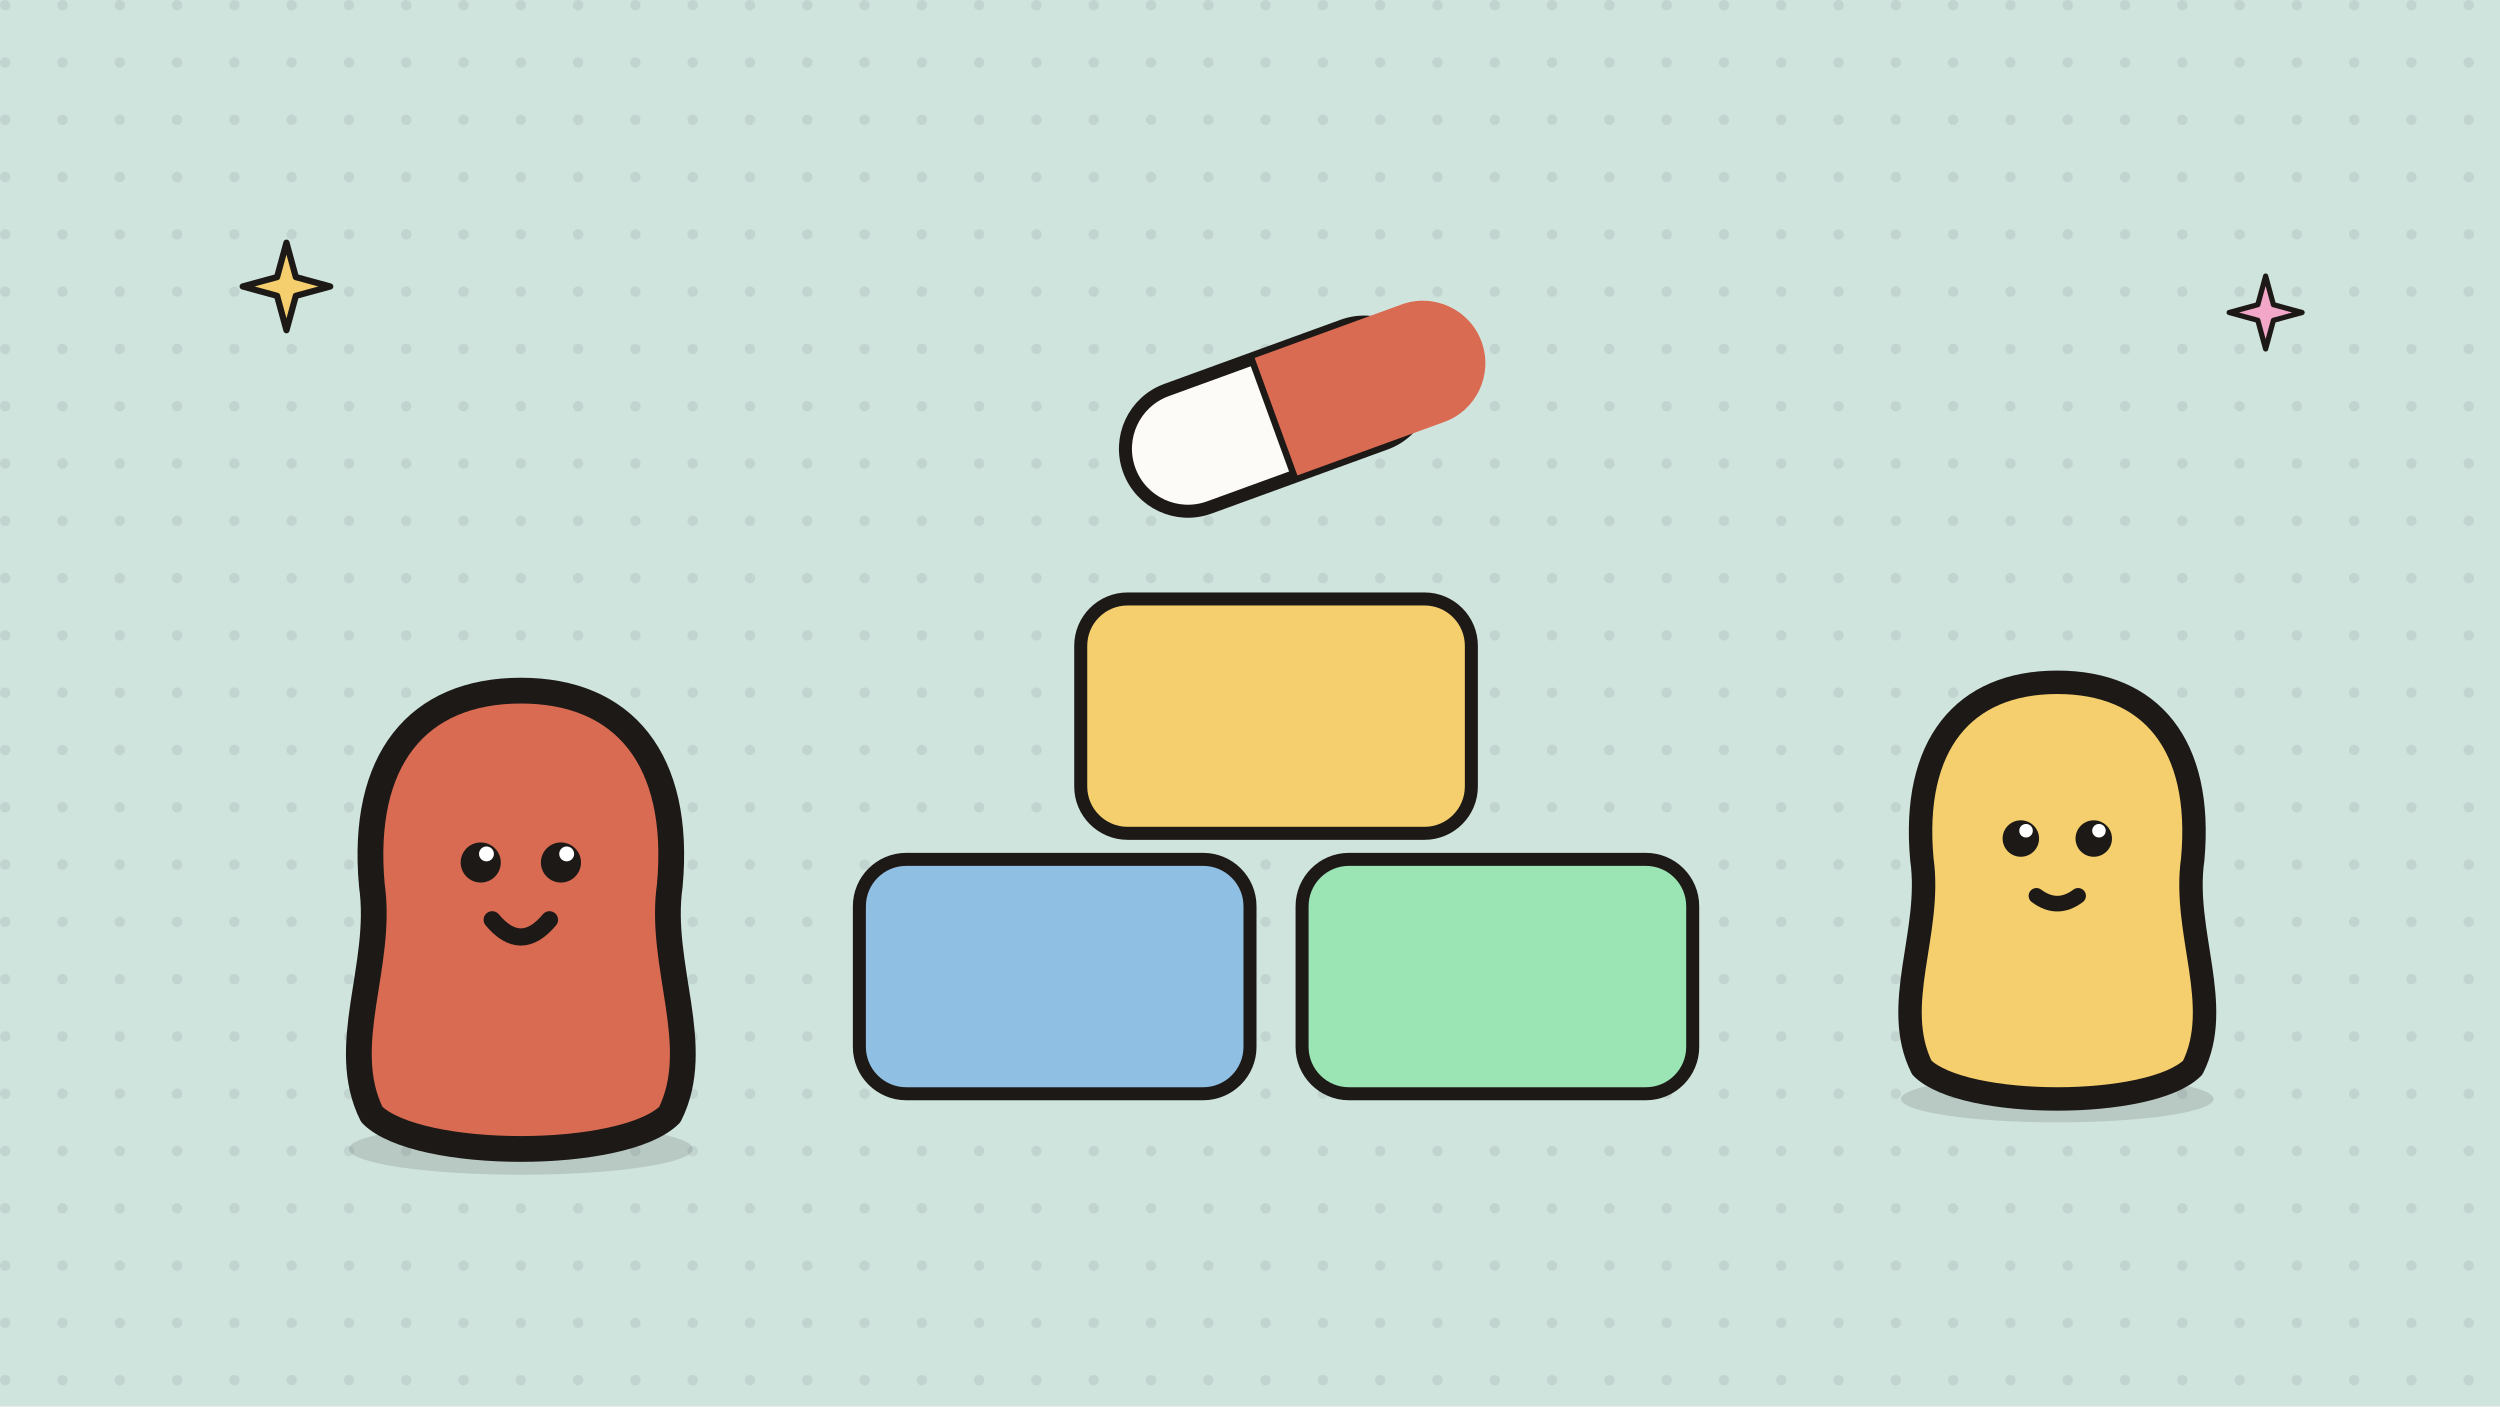
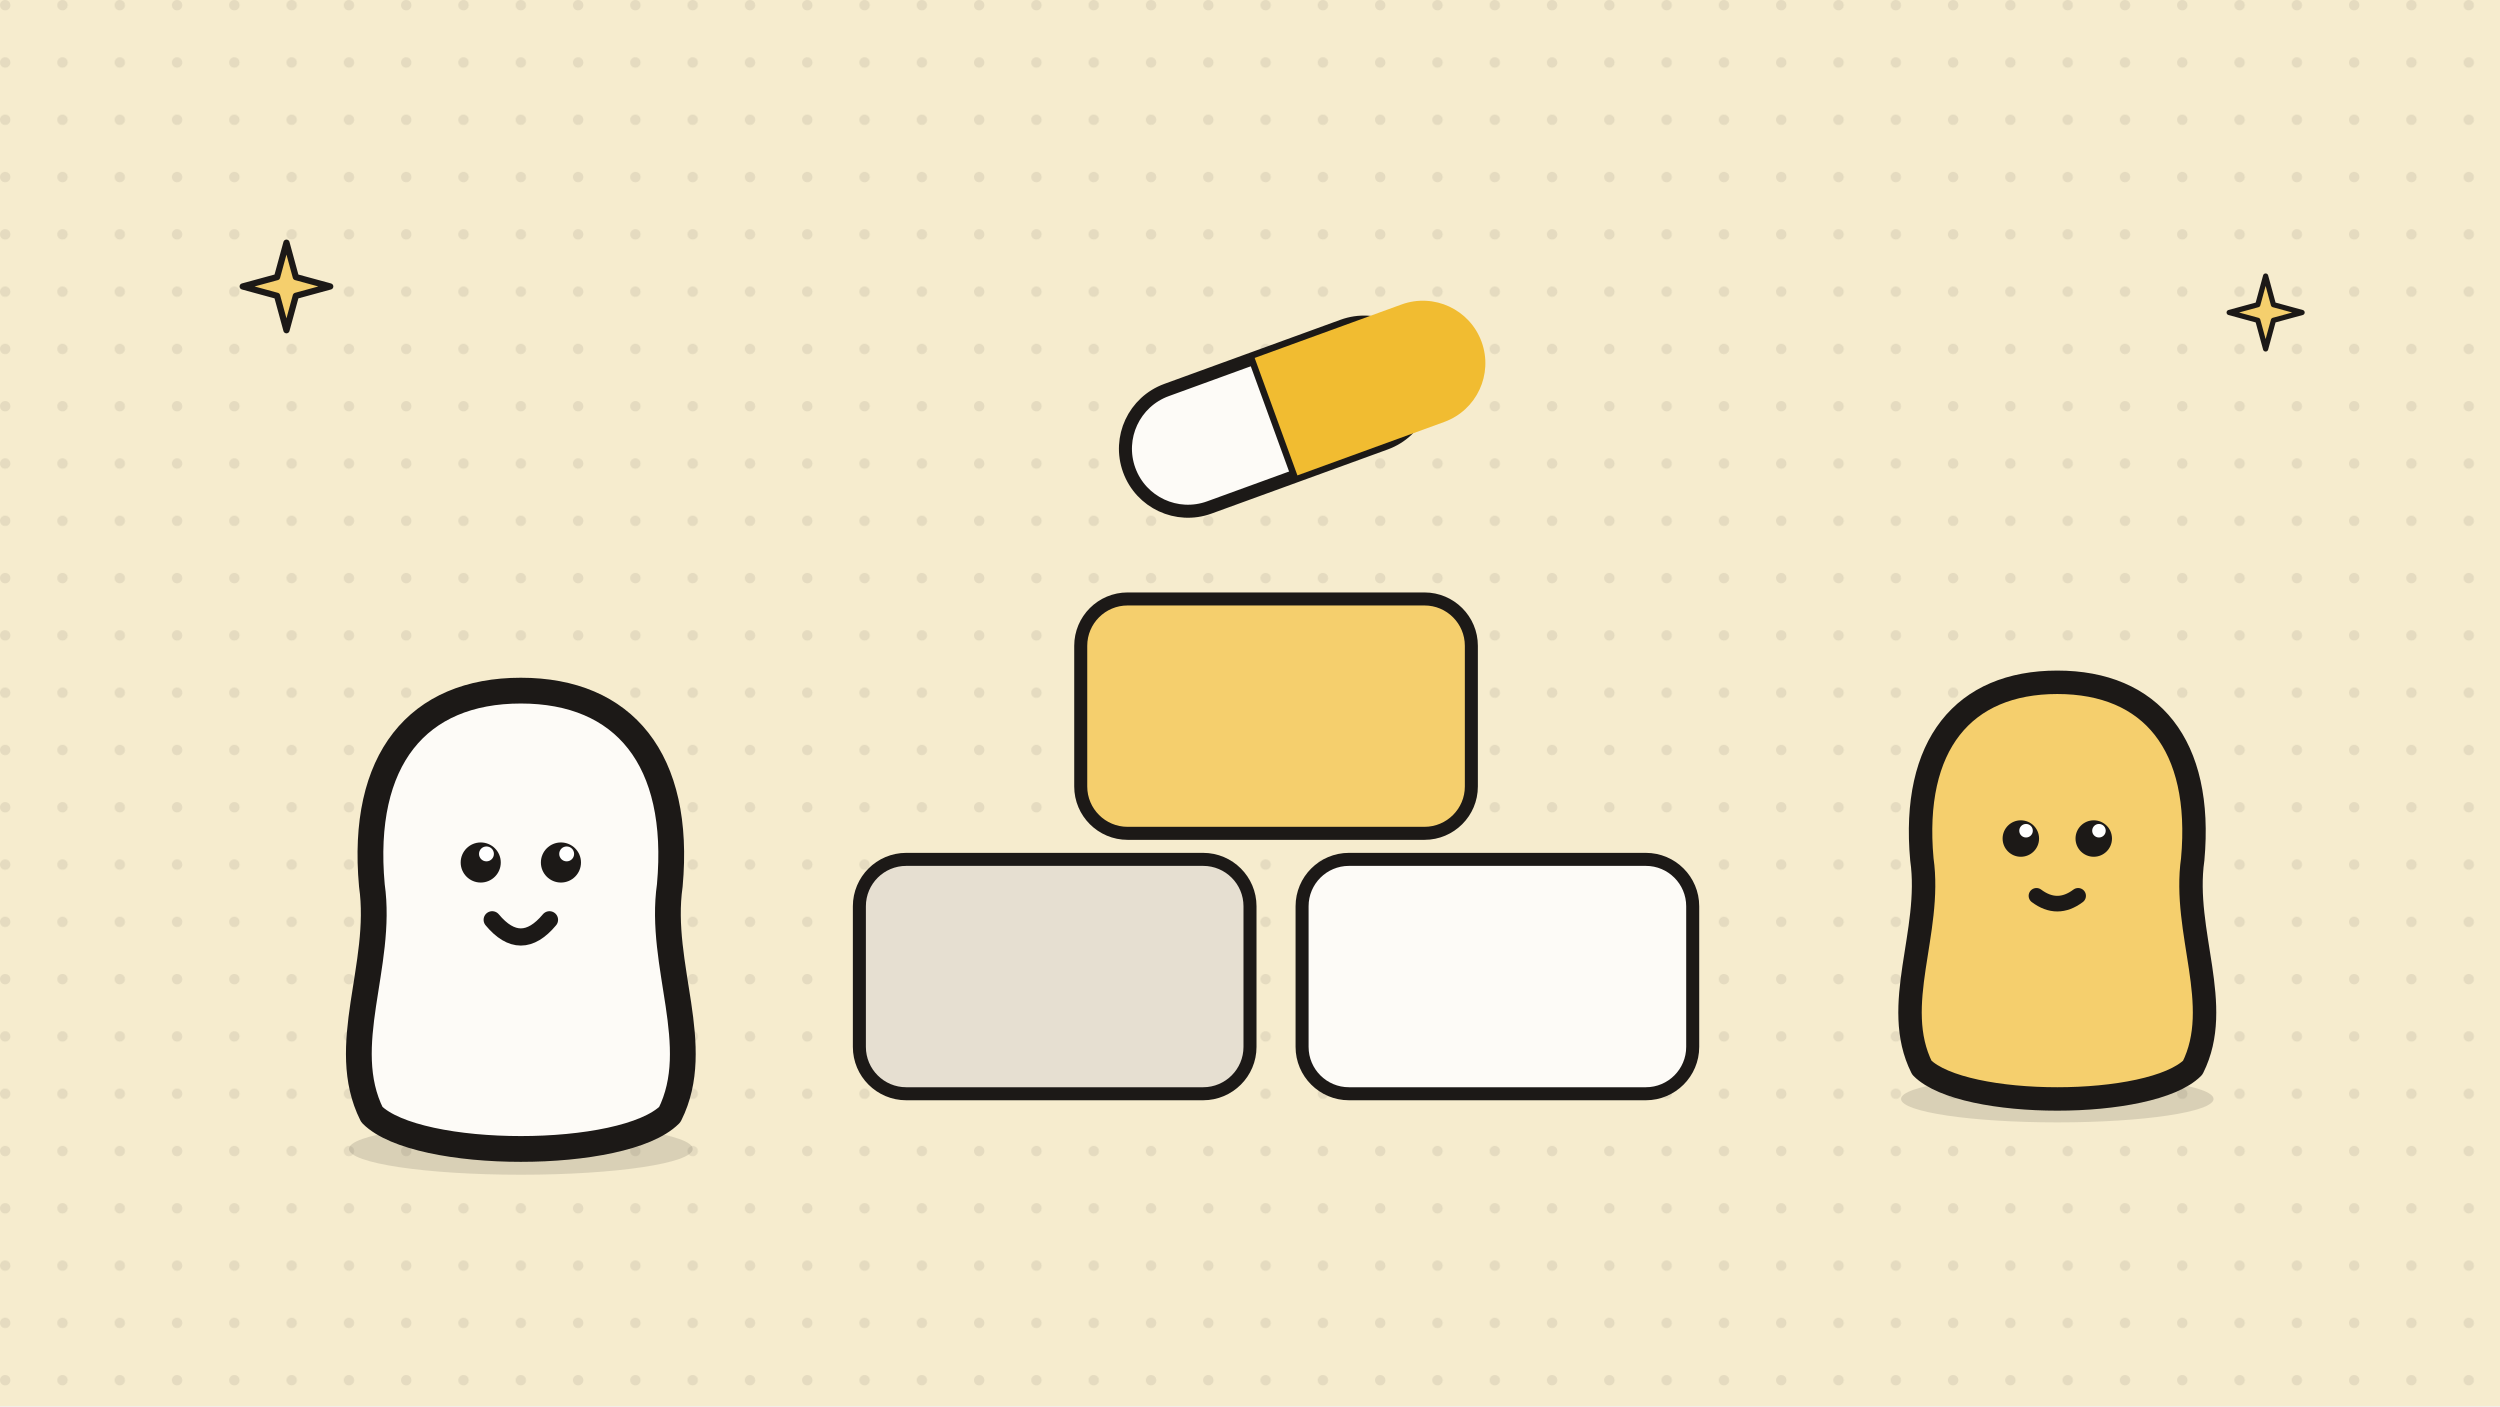
<svg xmlns="http://www.w3.org/2000/svg" viewBox="0 0 960 540" role="img" aria-label="A stack of building blocks with a single pill on top, and two characters beside it">
  <defs>
    <pattern id="dots" width="22" height="22" patternUnits="userSpaceOnUse">
      <circle cx="2" cy="2" r="2" fill="#1c1917" opacity=".08" />
    </pattern>
  </defs>
-   <rect width="960" height="540" fill="#d0e4de" />
+   <rect width="960" height="540" fill="#f6ecce" />
  <rect width="960" height="540" fill="url(#dots)" />
-   <rect x="330" y="330" width="150" height="90" rx="18" fill="#8fbfe3" stroke="#1c1917" stroke-width="5" />
-   <rect x="500" y="330" width="150" height="90" rx="18" fill="#9be5b5" stroke="#1c1917" stroke-width="5" />
+   <rect x="330" y="330" width="150" height="90" rx="18" fill="#e6dfd1" stroke="#1c1917" stroke-width="5" />
+   <rect x="500" y="330" width="150" height="90" rx="18" fill="#fdfbf7" stroke="#1c1917" stroke-width="5" />
  <rect x="415" y="230" width="150" height="90" rx="18" fill="#f5cf6d" stroke="#1c1917" stroke-width="5" />
  <g transform="translate(490 160) rotate(-20)">
    <rect x="-60" y="-24" width="120" height="48" rx="24" fill="#fdfbf7" stroke="#1c1917" stroke-width="5" />
    <path d="M0 -24 V24" stroke="#1c1917" stroke-width="5" />
-     <path d="M0 -24 H60 A24 24 0 0 1 60 24 H0 Z" fill="#d96b52" />
+     <path d="M0 -24 H60 A24 24 0 0 1 60 24 H0 Z" fill="#f1bc31" />
  </g>
  <g transform="translate(90 230.0) scale(2.2)">
    <ellipse cx="50" cy="96" rx="30" ry="4.5" fill="#000" opacity=".12" />
-     <path d="M50 16 C68 16, 78 28, 76 50 C74 64, 82 78, 76 90 C68 98, 32 98, 24 90 C18 78, 26 64, 24 50 C22 28, 32 16, 50 16 Z" fill="#d96b52" stroke="#1c1917" stroke-width="4.5" stroke-linejoin="round" />
+     <path d="M50 16 C68 16, 78 28, 76 50 C74 64, 82 78, 76 90 C68 98, 32 98, 24 90 C18 78, 26 64, 24 50 C22 28, 32 16, 50 16 Z" fill="#fdfbf7" stroke="#1c1917" stroke-width="4.5" stroke-linejoin="round" />
    <circle cx="43" cy="46" r="3.5" fill="#1c1917" />
    <circle cx="57" cy="46" r="3.5" fill="#1c1917" />
    <circle cx="44" cy="44.5" r="1.3" fill="#fff" />
    <circle cx="58" cy="44.5" r="1.3" fill="#fff" />
    <path d="M45 56 Q50 62 55 56" fill="none" stroke="#1c1917" stroke-linecap="round" stroke-width="3" />
  </g>
  <g transform="translate(690.0 230.0) scale(2.0)">
    <ellipse cx="50" cy="96" rx="30" ry="4.5" fill="#000" opacity=".12" />
    <path d="M50 16 C68 16, 78 28, 76 50 C74 64, 82 78, 76 90 C68 98, 32 98, 24 90 C18 78, 26 64, 24 50 C22 28, 32 16, 50 16 Z" fill="#f5cf6d" stroke="#1c1917" stroke-width="4.5" stroke-linejoin="round" />
    <circle cx="43" cy="46" r="3.5" fill="#1c1917" />
    <circle cx="57" cy="46" r="3.5" fill="#1c1917" />
    <circle cx="44" cy="44.5" r="1.3" fill="#fff" />
    <circle cx="58" cy="44.5" r="1.3" fill="#fff" />
    <path d="M46 57 Q50 60 54 57" fill="none" stroke="#1c1917" stroke-linecap="round" stroke-width="3" />
  </g>
  <path transform="translate(110 110) scale(1.2)" d="M0 -14 L3 -3 L14 0 L3 3 L0 14 L-3 3 L-14 0 L-3 -3 Z" fill="#f5cf6d" stroke="#1c1917" stroke-width="2" stroke-linejoin="round" />
-   <path transform="translate(870 120) scale(1)" d="M0 -14 L3 -3 L14 0 L3 3 L0 14 L-3 3 L-14 0 L-3 -3 Z" fill="#f2a7c8" stroke="#1c1917" stroke-width="2" stroke-linejoin="round" />
+   <path transform="translate(870 120) scale(1)" d="M0 -14 L3 -3 L14 0 L3 3 L0 14 L-3 3 L-14 0 L-3 -3 Z" fill="#f5cf6d" stroke="#1c1917" stroke-width="2" stroke-linejoin="round" />
</svg>
